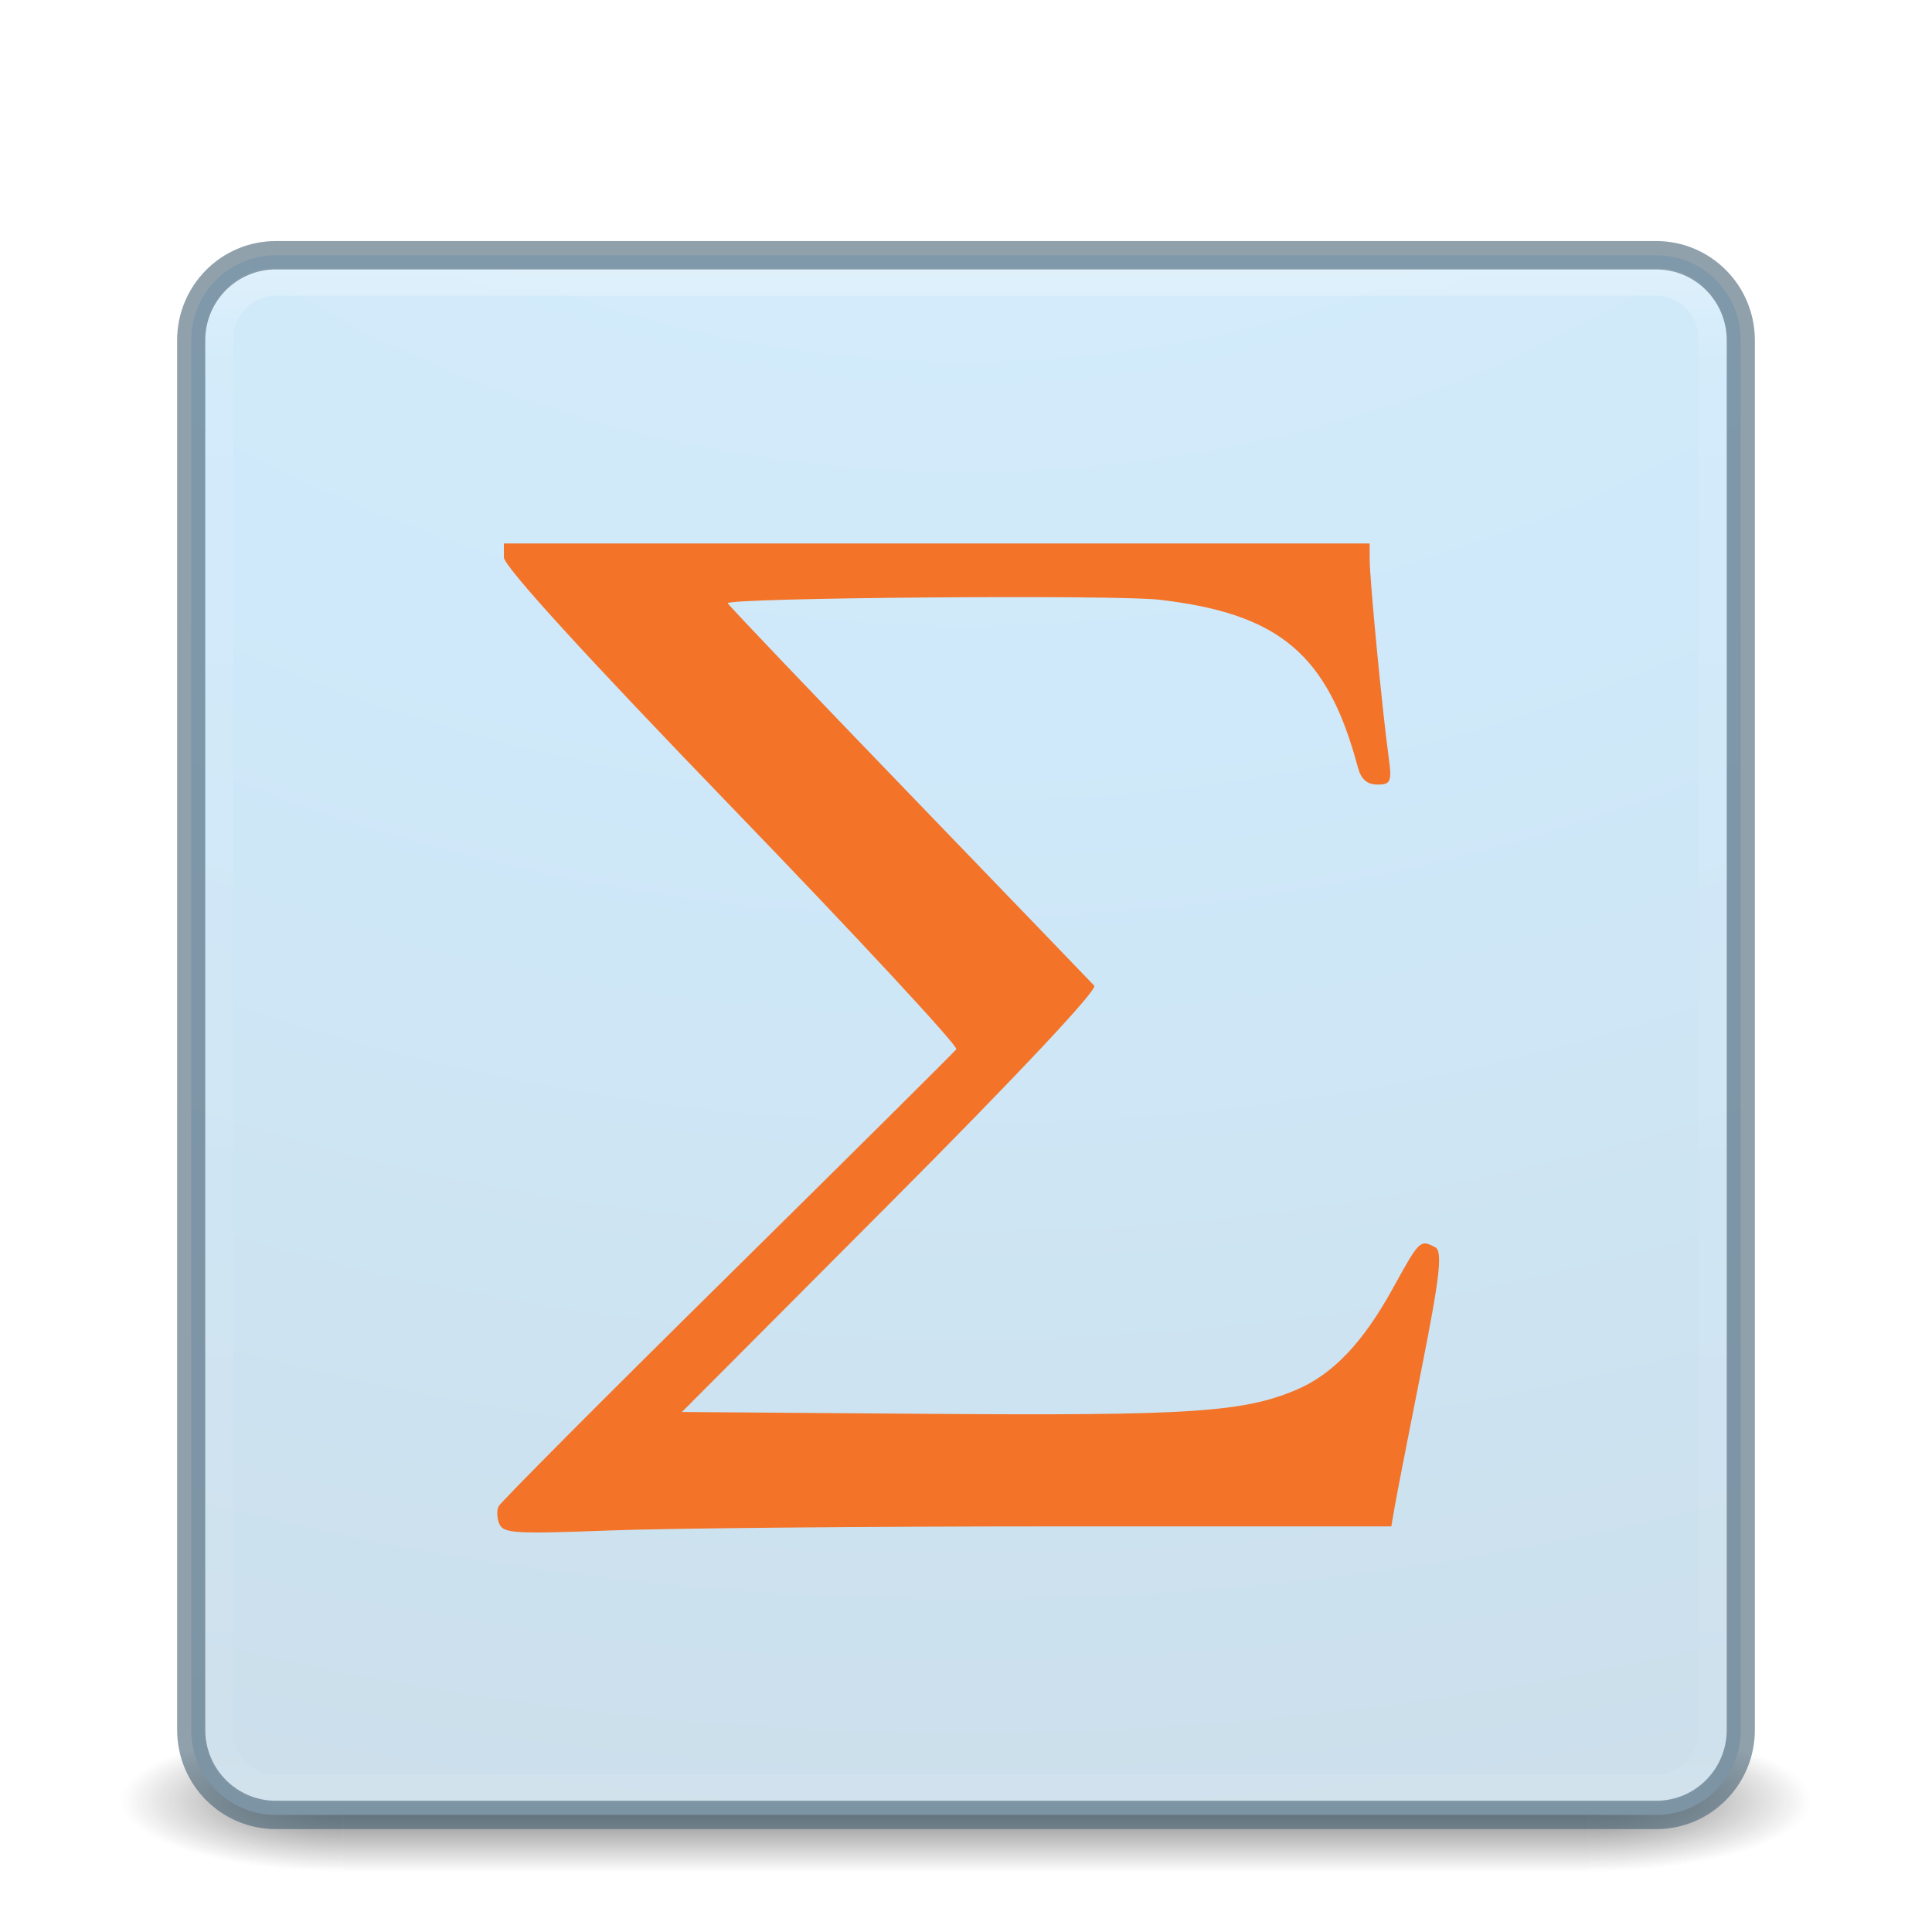
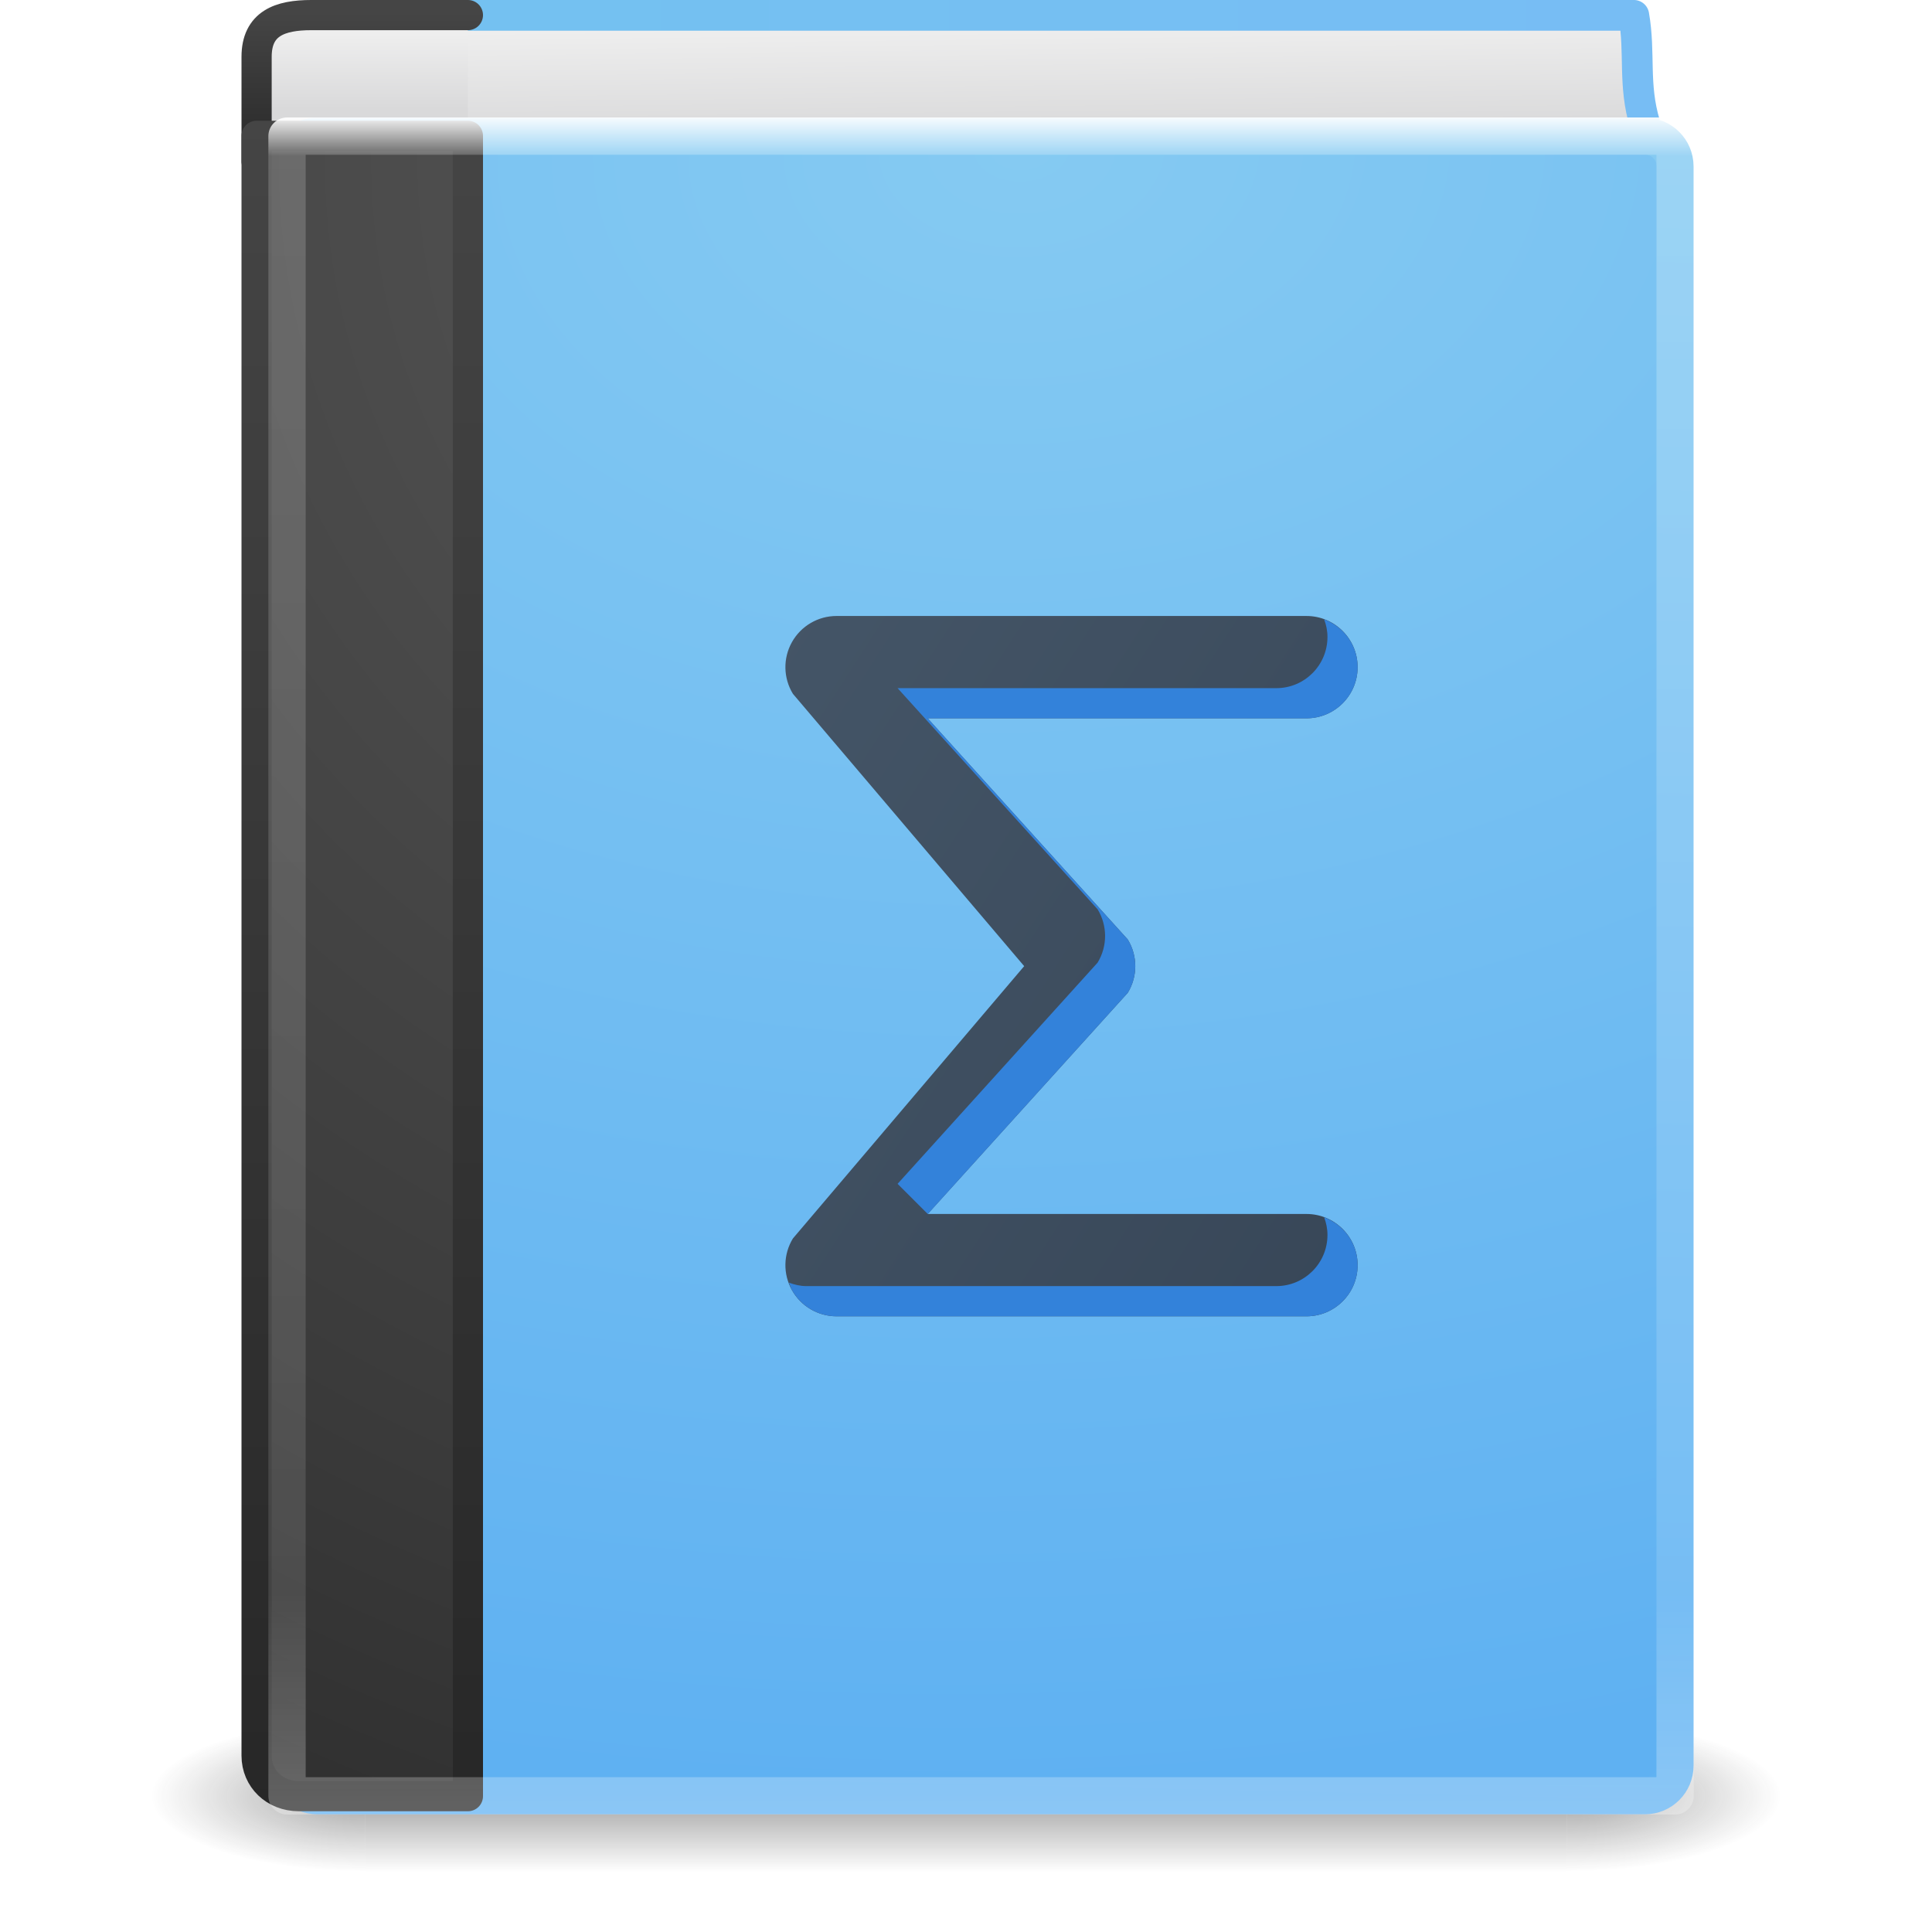
- <svg xmlns="http://www.w3.org/2000/svg" xmlns:xlink="http://www.w3.org/1999/xlink" width="32" height="32" id="svg2" version="1.1">
-   <defs id="defs4">
+ <svg xmlns="http://www.w3.org/2000/svg" xmlns:xlink="http://www.w3.org/1999/xlink" version="1.1" width="32" height="32" id="svg4223">
+   <defs id="defs4225">
+     <linearGradient id="linearGradient1077">
+       <stop style="stop-color:#445567;stop-opacity:1;" offset="0" id="stop1073" />
+       <stop style="stop-color:#253141;stop-opacity:1" offset="1" id="stop1075" />
+     </linearGradient>
+     <linearGradient id="linearGradient1190">
+       <stop offset="0" style="stop-color:#ffffff;stop-opacity:1" id="stop1182" />
+       <stop offset="0.025" style="stop-color:#ffffff;stop-opacity:0.179" id="stop1184" />
+       <stop offset="0.868" style="stop-color:#ffffff;stop-opacity:0.114" id="stop1186" />
+       <stop offset="1" style="stop-color:#ffffff;stop-opacity:0.277" id="stop1188" />
+     </linearGradient>
+     <linearGradient id="linearGradient1180">
+       <stop offset="0" style="stop-color:#73c2f0;stop-opacity:1" id="stop1176" />
+       <stop offset="1" style="stop-color:#77bdf4;stop-opacity:1" id="stop1178" />
+     </linearGradient>
+     <linearGradient id="linearGradient1174">
+       <stop id="stop1166" style="stop-color:#85caf2;stop-opacity:1" offset="0" />
+       <stop id="stop1172" style="stop-color:#5fb1f2;stop-opacity:1" offset="1" />
+     </linearGradient>
+     <linearGradient id="linearGradient1080">
+       <stop offset="0" style="stop-color:#5e9af3;stop-opacity:1;" id="stop1076" />
+       <stop offset="1" style="stop-color:#002e99;stop-opacity:1" id="stop1078" />
+     </linearGradient>
+     <linearGradient id="linearGradient1074">
+       <stop offset="0" style="stop-color:#85caf2;stop-opacity:1" id="stop1070" />
+       <stop offset="1" style="stop-color:#002e99;stop-opacity:1" id="stop1072" />
+     </linearGradient>
+     <linearGradient id="linearGradient4301">
+       <stop offset="0" style="stop-color:#5ebef3;stop-opacity:1;" id="stop4303" />
+       <stop offset="1" style="stop-color:#502c13;stop-opacity:1;" id="stop4305" />
+     </linearGradient>
+     <linearGradient id="linearGradient4251">
+       <stop id="stop4253" style="stop-color:#f3b15e;stop-opacity:1;" offset="0" />
+       <stop id="stop4255" style="stop-color:#502c13;stop-opacity:1;" offset="1" />
+     </linearGradient>
+     <linearGradient id="linearGradient4201">
+       <stop id="stop4203" style="stop-color:#ff5252;stop-opacity:1;" offset="0" />
+       <stop id="stop4205" style="stop-color:#6e3238;stop-opacity:1;" offset="1" />
+     </linearGradient>
+     <linearGradient id="linearGradient4151">
+       <stop offset="0" style="stop-color:#734747;stop-opacity:1;" id="stop4153" />
+       <stop offset="1" style="stop-color:#6f4545;stop-opacity:1;" id="stop4155" />
+     </linearGradient>
+     <linearGradient id="linearGradient4145">
+       <stop offset="0" style="stop-color:#a77171;stop-opacity:1;" id="stop4147" />
+       <stop offset="1" style="stop-color:#6f4545;stop-opacity:1;" id="stop4149" />
+     </linearGradient>
+     <linearGradient id="linearGradient4139">
+       <stop offset="0" style="stop-color:#f35e5e;stop-opacity:1;" id="stop4141" />
+       <stop offset="1" style="stop-color:#501319;stop-opacity:1;" id="stop4143" />
+     </linearGradient>
+     <linearGradient x1="24" y1="14.078" x2="24" y2="32.463" id="linearGradient3142-0" xlink:href="#linearGradient4070" gradientUnits="userSpaceOnUse" gradientTransform="matrix(1.216216,0,0,1.432432,2.810813,-2.37834)" />
+     <linearGradient id="linearGradient4070">
+       <stop id="stop4072" style="stop-color:#ffffff;stop-opacity:1" offset="0" />
+       <stop id="stop4074" style="stop-color:#ffffff;stop-opacity:0.235" offset="0.134" />
+       <stop id="stop4076" style="stop-color:#ffffff;stop-opacity:0.157" offset="0.947" />
+       <stop id="stop4078" style="stop-color:#ffffff;stop-opacity:0.392" offset="1" />
+     </linearGradient>
+     <radialGradient cx="13.003" cy="8.45" r="20" fx="13.003" fy="8.45" id="radialGradient3963" xlink:href="#linearGradient2867-449-88-871-390-598-476-591-434-148-57-177-641-289-620-227-114-444-680-744-8-7-7" gradientUnits="userSpaceOnUse" gradientTransform="matrix(0,1.915114,-1.624068,0,49.18345,-7.979005)" />
+     <linearGradient id="linearGradient2867-449-88-871-390-598-476-591-434-148-57-177-641-289-620-227-114-444-680-744-8-7-7">
+       <stop id="stop5430-8-6-8" style="stop-color:#5f5f5f;stop-opacity:1" offset="0" />
+       <stop id="stop5432-3-5-5" style="stop-color:#4f4f4f;stop-opacity:1" offset="0.262" />
+       <stop id="stop5434-1-6-9" style="stop-color:#3b3b3b;stop-opacity:1" offset="0.705" />
+       <stop id="stop5436-8-9-2" style="stop-color:#2b2b2b;stop-opacity:1" offset="1" />
+     </linearGradient>
+     <linearGradient x1="24" y1="31.26" x2="24" y2="10.166" id="linearGradient3965" xlink:href="#linearGradient3707-319-631-407-324-616-674-812-821-107-178-392-400-6-7-3" gradientUnits="userSpaceOnUse" gradientTransform="matrix(1.709209,0,0,1.812162,-5.560759,-12.07021)" />
+     <linearGradient id="linearGradient3707-319-631-407-324-616-674-812-821-107-178-392-400-6-7-3">
+       <stop id="stop5440-4-4-64" style="stop-color:#272727;stop-opacity:1" offset="0" />
+       <stop id="stop5442-3-5-7" style="stop-color:#454545;stop-opacity:1" offset="1" />
+     </linearGradient>
+     <linearGradient x1="24" y1="5" x2="24" y2="43" id="linearGradient3142" xlink:href="#linearGradient3731" gradientUnits="userSpaceOnUse" gradientTransform="matrix(1.216216,0,0,1.432432,2.810813,-2.378363)" />
+     <linearGradient id="linearGradient3731">
+       <stop id="stop3733" style="stop-color:#ffffff;stop-opacity:1" offset="0" />
+       <stop id="stop3735" style="stop-color:#ffffff;stop-opacity:0.235" offset="0.027" />
+       <stop id="stop3737" style="stop-color:#ffffff;stop-opacity:0.157" offset="0.974" />
+       <stop id="stop3739" style="stop-color:#ffffff;stop-opacity:0.392" offset="1" />
+     </linearGradient>
+     <radialGradient cx="7.496" cy="8.45" r="20" fx="7.496" fy="8.45" id="radialGradient3145" xlink:href="#linearGradient2867-449-88-871-390-598-476-591-434-148-57-177-641-289-620-227-114-444-680-744-8" gradientUnits="userSpaceOnUse" gradientTransform="matrix(2.7199858e-8,3.295755,-3.46116,-6.0720387e-8,65.04615,-19.38243)" />
+     <linearGradient id="linearGradient2867-449-88-871-390-598-476-591-434-148-57-177-641-289-620-227-114-444-680-744-8">
+       <stop id="stop5430-8" style="stop-color:#5f5f5f;stop-opacity:1" offset="0" />
+       <stop id="stop5432-3" style="stop-color:#4f4f4f;stop-opacity:1" offset="0.262" />
+       <stop id="stop5434-1" style="stop-color:#3b3b3b;stop-opacity:1" offset="0.705" />
+       <stop id="stop5436-8" style="stop-color:#2b2b2b;stop-opacity:1" offset="1" />
+     </linearGradient>
+     <linearGradient x1="24" y1="44" x2="24" y2="3.899" id="linearGradient3147" xlink:href="#linearGradient3707-319-631-407-324-616-674-812-821-107-178-392-400-6" gradientUnits="userSpaceOnUse" gradientTransform="matrix(1.4,0,0,1.410256,2.200001,-1.846174)" />
+     <linearGradient id="linearGradient3707-319-631-407-324-616-674-812-821-107-178-392-400-6">
+       <stop id="stop5440-4" style="stop-color:#272727;stop-opacity:1" offset="0" />
+       <stop id="stop5442-3" style="stop-color:#454545;stop-opacity:1" offset="1" />
+     </linearGradient>
+     <linearGradient id="linearGradient8967">
+       <stop id="stop8969" style="stop-color:#5e9af3;stop-opacity:1;" offset="0" />
+       <stop id="stop8971" style="stop-color:#2d3c59;stop-opacity:1;" offset="1" />
+     </linearGradient>
+     <linearGradient x1="32.256" y1="4.683" x2="32.256" y2="60.876" id="linearGradient3153" xlink:href="#linearGradient3319" gradientUnits="userSpaceOnUse" gradientTransform="matrix(0.9482528,0,0,0.9889482,2.155905,-0.3658631)" />
+     <linearGradient id="linearGradient3319">
+       <stop id="stop3321" style="stop-color:#7189a7;stop-opacity:1;" offset="0" />
+       <stop id="stop3323" style="stop-color:#45556f;stop-opacity:1;" offset="1" />
+     </linearGradient>
+     <linearGradient x1="10.654" y1="1" x2="10.654" y2="3" id="linearGradient3156" xlink:href="#linearGradient2346" gradientUnits="userSpaceOnUse" gradientTransform="matrix(1.4,0,0,1.250008,-0.6000138,-0.1250361)" />
+     <linearGradient id="linearGradient2346">
+       <stop id="stop2348" style="stop-color:#eeeeee;stop-opacity:1" offset="0" />
+       <stop id="stop2350" style="stop-color:#d9d9da;stop-opacity:1" offset="1" />
+     </linearGradient>
+     <linearGradient x1="24" y1="44" x2="24" y2="3.899" id="linearGradient3158" xlink:href="#linearGradient3707-319-631-407-324-616-674-812-821-107-178-392-400-6-2" gradientUnits="userSpaceOnUse" gradientTransform="matrix(1.4,0,0,0.1282052,2.200352,-0.07692425)" />
+     <linearGradient id="linearGradient3707-319-631-407-324-616-674-812-821-107-178-392-400-6-2">
+       <stop id="stop5440-4-8" style="stop-color:#272727;stop-opacity:1" offset="0" />
+       <stop id="stop5442-3-8" style="stop-color:#454545;stop-opacity:1" offset="1" />
+     </linearGradient>
+     <linearGradient id="linearGradient4652">
+       <stop id="stop4654" style="stop-color:#9b876c;stop-opacity:1" offset="0" />
+       <stop id="stop4656" style="stop-color:#9b876c;stop-opacity:1" offset="0.96" />
+       <stop id="stop4658" style="stop-color:#c2c2c2;stop-opacity:1" offset="0.963" />
+       <stop id="stop4660" style="stop-color:#c2c2c2;stop-opacity:1" offset="1" />
+     </linearGradient>
+     <linearGradient x1="24.627" y1="3.123" x2="24.64" y2="4.883" id="linearGradient4219" xlink:href="#linearGradient2346" gradientUnits="userSpaceOnUse" gradientTransform="matrix(1.348499,0,0,2.041836,1.284769,-5.518333)" />
+     <linearGradient x1="5.212" y1="0.065" x2="54.887" y2="0.065" id="linearGradient4221" xlink:href="#linearGradient4652" gradientUnits="userSpaceOnUse" gradientTransform="matrix(0.9620091,0,0,0.99188,2.534991,-0.2236392)" />
+     <radialGradient cx="4.993" cy="43.5" r="2.5" fx="4.993" fy="43.5" id="radialGradient2873-966-168" xlink:href="#linearGradient3688-166-749" gradientUnits="userSpaceOnUse" gradientTransform="matrix(2.003784,0,0,1.4,27.98813,-17.4)" />
+     <linearGradient id="linearGradient3688-166-749">
+       <stop id="stop2883" style="stop-color:#181818;stop-opacity:1" offset="0" />
+       <stop id="stop2885" style="stop-color:#181818;stop-opacity:0" offset="1" />
+     </linearGradient>
+     <radialGradient cx="4.993" cy="43.5" r="2.5" fx="4.993" fy="43.5" id="radialGradient2875-742-326" xlink:href="#linearGradient3688-464-309" gradientUnits="userSpaceOnUse" gradientTransform="matrix(2.003784,0,0,1.4,-20.01187,-104.4)" />
+     <linearGradient id="linearGradient3688-464-309">
+       <stop id="stop2889" style="stop-color:#181818;stop-opacity:1" offset="0" />
+       <stop id="stop2891" style="stop-color:#181818;stop-opacity:0" offset="1" />
+     </linearGradient>
+     <linearGradient x1="25.058" y1="47.028" x2="25.058" y2="39.999" id="linearGradient2877-634-617" xlink:href="#linearGradient3702-501-757" gradientUnits="userSpaceOnUse" />
+     <linearGradient id="linearGradient3702-501-757">
+       <stop id="stop2895" style="stop-color:#181818;stop-opacity:0" offset="0" />
+       <stop id="stop2897" style="stop-color:#181818;stop-opacity:1" offset="0.5" />
+       <stop id="stop2899" style="stop-color:#181818;stop-opacity:0" offset="1" />
+     </linearGradient>
+     <radialGradient cx="32.5" cy="8.557" r="23.5" fx="32.5" fy="8.557" id="radialGradient3831" xlink:href="#linearGradient8967" gradientUnits="userSpaceOnUse" gradientTransform="matrix(0,2.8186,-3.358332,0,61.2356,-87.53716)" />
+     <linearGradient id="linearGradient3242-7">
+       <stop id="stop3244-5" style="stop-color:#eef87e;stop-opacity:1" offset="0" />
+       <stop id="stop3246-9" style="stop-color:#cde34f;stop-opacity:1" offset="0.262" />
+       <stop id="stop3248-7" style="stop-color:#93b723;stop-opacity:1" offset="0.661" />
+       <stop id="stop3250-8" style="stop-color:#5a7e0d;stop-opacity:1" offset="1" />
+     </linearGradient>
+     <linearGradient id="linearGradient2490-3">
+       <stop id="stop2492-3" style="stop-color:#3f7010;stop-opacity:1" offset="0" />
+       <stop id="stop2494-8" style="stop-color:#84a718;stop-opacity:1" offset="1" />
+     </linearGradient>
+     <linearGradient x1="22.369" y1="8.032" x2="22.369" y2="38.274" id="linearGradient3076" xlink:href="#linearGradient4418" gradientUnits="userSpaceOnUse" gradientTransform="matrix(0.810162,0,0,0.8052748,30.87761,31.35532)" />
+     <linearGradient id="linearGradient4418">
+       <stop id="stop4420" style="stop-color:#ffffff;stop-opacity:1" offset="0" />
+       <stop id="stop4422" style="stop-color:#ffffff;stop-opacity:0.235" offset="0.384" />
+       <stop id="stop4424" style="stop-color:#ffffff;stop-opacity:0.157" offset="0.617" />
+       <stop id="stop4426" style="stop-color:#ffffff;stop-opacity:0.392" offset="1" />
+     </linearGradient>
+     <radialGradient cx="65.916" cy="48.449" r="31" fx="65.916" fy="48.449" id="radialGradient3345" xlink:href="#linearGradient3242-7" gradientUnits="userSpaceOnUse" gradientTransform="matrix(0,1.242076,-1.351224,0,114.6003,-44.65654)" />
+     <linearGradient x1="72.422" y1="123.191" x2="72.422" y2="52.809" id="linearGradient3347" xlink:href="#linearGradient2490-3" gradientUnits="userSpaceOnUse" gradientTransform="matrix(0.3711735,0,0,0.3742099,16.33673,17.05632)" />
+     <linearGradient id="linearGradient3977-4">
+       <stop offset="0" style="stop-color:#ffffff;stop-opacity:1;" id="stop3979-7" />
+       <stop id="stop3981-6" style="stop-color:#ffffff;stop-opacity:0.235;" offset="0.036" />
+       <stop offset="0.951" style="stop-color:#ffffff;stop-opacity:0.157;" id="stop3983-5" />
+       <stop offset="1" style="stop-color:#ffffff;stop-opacity:0.392;" id="stop3985-6" />
+     </linearGradient>
+     <linearGradient id="linearGradient3600-9">
+       <stop id="stop3602-3" style="stop-color:#f4f4f4;stop-opacity:1" offset="0" />
+       <stop id="stop3604-7" style="stop-color:#dbdbdb;stop-opacity:1" offset="1" />
+     </linearGradient>
+     <linearGradient id="linearGradient3104">
+       <stop id="stop3106" style="stop-color:#a0a0a0;stop-opacity:1;" offset="0" />
+       <stop id="stop3108" style="stop-color:#bebebe;stop-opacity:1;" offset="1" />
+     </linearGradient>
+     <linearGradient id="linearGradient5048">
+       <stop offset="0" style="stop-color:#000000;stop-opacity:0" id="stop5050" />
+       <stop offset="0.5" style="stop-color:#000000;stop-opacity:1" id="stop5056" />
+       <stop offset="1" style="stop-color:#000000;stop-opacity:0" id="stop5052" />
+     </linearGradient>
+     <linearGradient id="linearGradient5060">
+       <stop offset="0" style="stop-color:#000000;stop-opacity:1" id="stop5062" />
+       <stop offset="1" style="stop-color:#000000;stop-opacity:0" id="stop5064" />
+     </linearGradient>
+     <linearGradient gradientTransform="matrix(0.09153846,0,0,0.02058823,-1.084616,49.45142)" gradientUnits="userSpaceOnUse" xlink:href="#linearGradient5048-7" id="linearGradient3128" y2="609.505" x2="302.857" y1="366.648" x1="302.857" />
+     <linearGradient id="linearGradient5048-7">
+       <stop offset="0" style="stop-color:#000000;stop-opacity:0" id="stop5050-3" />
+       <stop offset="0.5" style="stop-color:#000000;stop-opacity:1" id="stop5056-3" />
+       <stop offset="1" style="stop-color:#000000;stop-opacity:0" id="stop5052-6" />
+     </linearGradient>
+     <radialGradient gradientTransform="matrix(-0.03132632,0,0,0.02058823,28.77914,49.45142)" gradientUnits="userSpaceOnUse" xlink:href="#linearGradient5060-8" id="radialGradient3060" fy="486.648" fx="605.714" r="117.143" cy="486.648" cx="605.714" />
+     <linearGradient id="linearGradient5060-8">
+       <stop offset="0" style="stop-color:#000000;stop-opacity:1" id="stop5062-9" />
+       <stop offset="1" style="stop-color:#000000;stop-opacity:0" id="stop5064-2" />
+     </linearGradient>
+     <radialGradient gradientTransform="matrix(0.03132633,0,0,0.02058823,35.22086,49.45142)" gradientUnits="userSpaceOnUse" xlink:href="#linearGradient5060-8" id="radialGradient3057" fy="486.648" fx="605.714" r="117.143" cy="486.648" cx="605.714" />
+     <linearGradient id="linearGradient3600-9-3">
+       <stop offset="0" style="stop-color:#f4f4f4;stop-opacity:1" id="stop3602-3-0" />
+       <stop offset="1" style="stop-color:#dbdbdb;stop-opacity:1" id="stop3604-7-5" />
+     </linearGradient>
+     <linearGradient gradientTransform="matrix(1.314283,0,0,1.260239,0.4572141,-2.17932)" gradientUnits="userSpaceOnUse" xlink:href="#linearGradient3600-9-3" id="linearGradient3054" y2="47.013" x2="25.132" y1="0.985" x1="25.132" />
+     <linearGradient id="linearGradient3977-4-1">
+       <stop offset="0" style="stop-color:#ffffff;stop-opacity:1" id="stop3979-7-7" />
+       <stop offset="0.012" style="stop-color:#ffffff;stop-opacity:0.235" id="stop3981-6-3" />
+       <stop offset="0.988" style="stop-color:#ffffff;stop-opacity:0.157" id="stop3983-5-7" />
+       <stop offset="1" style="stop-color:#ffffff;stop-opacity:0.392" id="stop3985-6-7" />
+     </linearGradient>
+     <linearGradient gradientTransform="matrix(1.216216,0,0,1.540538,2.810818,-6.97295)" gradientUnits="userSpaceOnUse" xlink:href="#linearGradient3977-4-1" id="linearGradient3051" y2="42.1" x2="24" y1="5.864" x1="24" />
+     <linearGradient id="linearGradient3104-6">
+       <stop offset="0" style="stop-color:#000000;stop-opacity:0.318" id="stop3106-3" />
+       <stop offset="1" style="stop-color:#000000;stop-opacity:0.24" id="stop3108-9" />
+     </linearGradient>
+     <linearGradient gradientTransform="matrix(1.084352,0,0,1.199737,79.55086,-4.16286)" gradientUnits="userSpaceOnUse" xlink:href="#linearGradient3104-6" id="linearGradient3048" y2="2.906" x2="-51.786" y1="50.786" x1="-51.786" />
+     <linearGradient id="linearGradient3104-5">
+       <stop offset="0" style="stop-color:#aaaaaa;stop-opacity:1" id="stop3106-2" />
+       <stop offset="1" style="stop-color:#c8c8c8;stop-opacity:1" id="stop3108-5" />
+     </linearGradient>
+     <linearGradient gradientTransform="matrix(1.342857,0,0,1.34074,-2.433093,-4.25203)" gradientUnits="userSpaceOnUse" xlink:href="#linearGradient3104-5" id="linearGradient3072" y2="3.364" x2="22.004" y1="47.813" x1="22.004" />
+     <radialGradient xlink:href="#linearGradient3688-166-749" id="radialGradient4115" gradientUnits="userSpaceOnUse" gradientTransform="matrix(2.003784,0,0,1.4,27.98813,-17.4)" cx="4.993" cy="43.5" fx="4.993" fy="43.5" r="2.5" />
+     <radialGradient xlink:href="#linearGradient3688-464-309" id="radialGradient4117" gradientUnits="userSpaceOnUse" gradientTransform="matrix(2.003784,0,0,1.4,-20.01187,-104.4)" cx="4.993" cy="43.5" fx="4.993" fy="43.5" r="2.5" />
+     <linearGradient xlink:href="#linearGradient3702-501-757" id="linearGradient4119" gradientUnits="userSpaceOnUse" x1="25.058" y1="47.028" x2="25.058" y2="39.999" />
+     <linearGradient xlink:href="#linearGradient2346" id="linearGradient4121" gradientUnits="userSpaceOnUse" gradientTransform="matrix(0.6742497,0,0,1.020918,0.6423845,29.24083)" x1="24.627" y1="3.123" x2="24.64" y2="4.883" />
+     <linearGradient xlink:href="#linearGradient1180" id="linearGradient4123" gradientUnits="userSpaceOnUse" gradientTransform="matrix(0.4810045,0,0,0.49594,1.267496,31.88818)" x1="5.212" y1="0.065" x2="54.887" y2="0.065" />
+     <linearGradient xlink:href="#linearGradient2346" id="linearGradient4125" gradientUnits="userSpaceOnUse" gradientTransform="matrix(0.6999999,0,0,0.6250041,-0.300007,31.93748)" x1="10.654" y1="1" x2="10.654" y2="3" />
+     <linearGradient xlink:href="#linearGradient3707-319-631-407-324-616-674-812-821-107-178-392-400-6-2" id="linearGradient4127" gradientUnits="userSpaceOnUse" gradientTransform="matrix(0.6999999,0,0,0.06410258,1.100176,31.96154)" x1="24" y1="44" x2="24" y2="3.899" />
+     <radialGradient xlink:href="#linearGradient1174" id="radialGradient4129" gradientUnits="userSpaceOnUse" gradientTransform="matrix(0.04895942,1.156342,-1.677663,0.07103209,28.99937,-4.049417)" cx="32.806" cy="8.157" fx="32.806" fy="8.157" r="23.5" />
+     <linearGradient xlink:href="#linearGradient1174" id="linearGradient4131" gradientUnits="userSpaceOnUse" gradientTransform="matrix(0.4741264,0,0,0.4944741,1.077953,31.81707)" x1="33.416" y1="5.355" x2="32.256" y2="60.876" />
+     <radialGradient xlink:href="#linearGradient2867-449-88-871-390-598-476-591-434-148-57-177-641-289-620-227-114-444-680-744-8" id="radialGradient4133" gradientUnits="userSpaceOnUse" gradientTransform="matrix(1.3599929e-8,1.647878,-1.73058,-3.0360192e-8,32.52307,22.30879)" cx="7.496" cy="8.45" fx="7.496" fy="8.45" r="20" />
+     <linearGradient xlink:href="#linearGradient3707-319-631-407-324-616-674-812-821-107-178-392-400-6" id="linearGradient4135" gradientUnits="userSpaceOnUse" gradientTransform="matrix(0.7000001,0,0,0.7051282,1.1,31.07691)" x1="24" y1="44" x2="24" y2="3.899" />
+     <linearGradient xlink:href="#linearGradient1190" id="linearGradient4137" gradientUnits="userSpaceOnUse" gradientTransform="matrix(0.6213739,0,0,0.742986,1.336848,30.16834)" x1="24" y1="5" x2="24" y2="43" />
    <linearGradient id="linearGradient25914">
-       <stop style="stop-color:#000000;stop-opacity:1;" offset="0" id="stop25916" />
-       <stop id="stop25922" offset="0.5" style="stop-color:#000000;stop-opacity:0.251;" />
-       <stop style="stop-color:#000000;stop-opacity:1;" offset="1" id="stop25918" />
+       <stop id="stop25916" offset="0" style="stop-color:#000000;stop-opacity:1;" />
+       <stop style="stop-color:#000000;stop-opacity:0.251;" offset="0.5" id="stop25922" />
+       <stop id="stop25918" offset="1" style="stop-color:#000000;stop-opacity:1;" />
    </linearGradient>
    <linearGradient id="linearGradient3671-580-6">
-       <stop id="stop4088-6" style="stop-color:#daeefb;stop-opacity:1;" offset="0" />
-       <stop id="stop4090-4" style="stop-color:#cfe9fa;stop-opacity:1;" offset="0.262" />
-       <stop id="stop4092-6" style="stop-color:#c9d6de;stop-opacity:1;" offset="0.705" />
-       <stop id="stop4094-2" style="stop-color:#7797ab;stop-opacity:1;" offset="1" />
+       <stop offset="0" style="stop-color:#daeefb;stop-opacity:1;" id="stop4088-6" />
+       <stop offset="0.262" style="stop-color:#cfe9fa;stop-opacity:1;" id="stop4090-4" />
+       <stop offset="0.705" style="stop-color:#c9d6de;stop-opacity:1;" id="stop4092-6" />
+       <stop offset="1" style="stop-color:#7797ab;stop-opacity:1;" id="stop4094-2" />
    </linearGradient>
    <linearGradient id="linearGradient3707-662-8">
-       <stop id="stop4098-9" style="stop-color:#542f57;stop-opacity:1" offset="0" />
-       <stop id="stop4100-6" style="stop-color:#bb5ca4;stop-opacity:1" offset="1" />
+       <stop offset="0" style="stop-color:#542f57;stop-opacity:1" id="stop4098-9" />
+       <stop offset="1" style="stop-color:#bb5ca4;stop-opacity:1" id="stop4100-6" />
    </linearGradient>
    <linearGradient id="linearGradient3924-2-2-5-8">
-       <stop id="stop3926-9-4-9-6" style="stop-color:#ffffff;stop-opacity:1" offset="0" />
-       <stop id="stop3928-9-8-6-5" style="stop-color:#ffffff;stop-opacity:0.235" offset="0.063" />
-       <stop id="stop3930-3-5-1-7" style="stop-color:#ffffff;stop-opacity:0.157" offset="0.951" />
-       <stop id="stop3932-8-0-4-8" style="stop-color:#ffffff;stop-opacity:0.392" offset="1" />
-     </linearGradient>
-     <radialGradient cx="4.993" cy="43.5" r="2.5" fx="4.993" fy="43.5" id="radialGradient3337-2-2" xlink:href="#linearGradient3688-166-749-4-0-3-8" gradientUnits="userSpaceOnUse" gradientTransform="matrix(2.003784,0,0,1.4,27.98813,-17.4)" />
-     <linearGradient id="linearGradient3688-166-749-4-0-3-8">
-       <stop id="stop2883-4-0-1-8" style="stop-color:#181818;stop-opacity:1" offset="0" />
-       <stop id="stop2885-9-2-9-6" style="stop-color:#181818;stop-opacity:0" offset="1" />
-     </linearGradient>
-     <radialGradient cx="4.993" cy="43.5" r="2.5" fx="4.993" fy="43.5" id="radialGradient3339-1-4" xlink:href="#linearGradient3688-464-309-9-2-4-2" gradientUnits="userSpaceOnUse" gradientTransform="matrix(2.003784,0,0,1.4,-20.01187,-104.4)" />
-     <linearGradient id="linearGradient3688-464-309-9-2-4-2">
-       <stop id="stop2889-7-9-6-9" style="stop-color:#181818;stop-opacity:1" offset="0" />
-       <stop id="stop2891-6-6-1-7" style="stop-color:#181818;stop-opacity:0" offset="1" />
-     </linearGradient>
-     <linearGradient id="linearGradient3702-501-757-8-4-1-1">
-       <stop id="stop2895-8-9-9-1" style="stop-color:#181818;stop-opacity:0" offset="0" />
-       <stop id="stop2897-7-8-7-7" style="stop-color:#181818;stop-opacity:1" offset="0.5" />
-       <stop id="stop2899-4-5-1-5" style="stop-color:#181818;stop-opacity:0" offset="1" />
-     </linearGradient>
-     <radialGradient xlink:href="#linearGradient3671-580-6" id="radialGradient24427" cx="32" cy="1024.362" fx="32" fy="1024.362" r="7" gradientTransform="matrix(1,0,0,1.714286,0,-731.6873)" gradientUnits="userSpaceOnUse" />
-     <linearGradient xlink:href="#linearGradient3671-580-6" id="linearGradient24444" x1="32" y1="24" x2="32" y2="48" gradientUnits="userSpaceOnUse" />
-     <radialGradient xlink:href="#linearGradient3688-166-749-4-0-3-8" id="radialGradient3246" gradientUnits="userSpaceOnUse" gradientTransform="matrix(2.003784,0,0,1.4,27.98813,-17.4)" cx="4.993" cy="43.5" fx="4.993" fy="43.5" r="2.5" />
-     <radialGradient xlink:href="#linearGradient3688-464-309-9-2-4-2" id="radialGradient3248" gradientUnits="userSpaceOnUse" gradientTransform="matrix(2.003784,0,0,1.4,-20.01187,-104.4)" cx="4.993" cy="43.5" fx="4.993" fy="43.5" r="2.5" />
-     <linearGradient xlink:href="#linearGradient3702-501-757-8-4-1-1" id="linearGradient3250" gradientUnits="userSpaceOnUse" x1="25.058" y1="47.028" x2="25.058" y2="39.999" />
-     <radialGradient xlink:href="#linearGradient3671-580-6" id="radialGradient3252" gradientUnits="userSpaceOnUse" gradientTransform="matrix(0,12.89009,-15.82491,0,190.7424,875.2643)" cx="7.145" cy="10.031" fx="7.145" fy="10.031" r="12.672" />
-     <linearGradient xlink:href="#linearGradient3924-2-2-5-8" id="linearGradient3254" gradientUnits="userSpaceOnUse" gradientTransform="matrix(1.432432,0,0,1.436283,-2.378381,985.8913)" x1="24" y1="5" x2="24" y2="43" />
-     <linearGradient xlink:href="#linearGradient3924-2-2-5-8" id="linearGradient3301" gradientUnits="userSpaceOnUse" gradientTransform="matrix(1.074322,0,0,1.07534,-1.28378,1001.967)" x1="24" y1="5" x2="24" y2="43" />
-     <radialGradient xlink:href="#linearGradient3671-580-6" id="radialGradient3304" gradientUnits="userSpaceOnUse" gradientTransform="matrix(0,9.65076,-11.86866,0,143.5565,919.1414)" cx="7.145" cy="10.031" fx="7.145" fy="10.031" r="12.672" />
-     <radialGradient xlink:href="#linearGradient3688-166-749-4-0-3-8" id="radialGradient3320" gradientUnits="userSpaceOnUse" gradientTransform="matrix(2.003784,0,0,1.4,27.98813,-17.4)" cx="4.993" cy="43.5" fx="4.993" fy="43.5" r="2.5" />
-     <radialGradient xlink:href="#linearGradient3688-464-309-9-2-4-2" id="radialGradient3322" gradientUnits="userSpaceOnUse" gradientTransform="matrix(2.003784,0,0,1.4,-20.01187,-104.4)" cx="4.993" cy="43.5" fx="4.993" fy="43.5" r="2.5" />
-     <linearGradient xlink:href="#linearGradient3702-501-757-8-4-1-1" id="linearGradient3324" gradientUnits="userSpaceOnUse" x1="25.058" y1="47.028" x2="25.058" y2="39.999" />
-     <radialGradient xlink:href="#linearGradient3671-580-6" id="radialGradient3326" gradientUnits="userSpaceOnUse" gradientTransform="matrix(0,9.65076,-11.86866,0,143.5565,919.1414)" cx="7.145" cy="10.031" fx="7.145" fy="10.031" r="12.672" />
-     <linearGradient xlink:href="#linearGradient3924-2-2-5-8" id="linearGradient3328" gradientUnits="userSpaceOnUse" gradientTransform="matrix(1.074322,0,0,1.07534,-1.28378,1001.967)" x1="24" y1="5" x2="24" y2="43" />
+       <stop offset="0" style="stop-color:#ffffff;stop-opacity:1" id="stop3926-9-4-9-6" />
+       <stop offset="0.063" style="stop-color:#ffffff;stop-opacity:0.235" id="stop3928-9-8-6-5" />
+       <stop offset="0.951" style="stop-color:#ffffff;stop-opacity:0.157" id="stop3930-3-5-1-7" />
+       <stop offset="1" style="stop-color:#ffffff;stop-opacity:0.392" id="stop3932-8-0-4-8" />
+     </linearGradient>
+     <radialGradient gradientTransform="matrix(2.003784,0,0,1.4,27.98813,-17.4)" gradientUnits="userSpaceOnUse" xlink:href="#linearGradient3688-166-749" id="radialGradient3337-2-2" fy="43.5" fx="4.993" r="2.5" cy="43.5" cx="4.993" />
+     <radialGradient gradientTransform="matrix(2.003784,0,0,1.4,-20.01187,-104.4)" gradientUnits="userSpaceOnUse" xlink:href="#linearGradient3688-166-749" id="radialGradient3339-1-4" fy="43.5" fx="4.993" r="2.5" cy="43.5" cx="4.993" />
+     <radialGradient gradientUnits="userSpaceOnUse" gradientTransform="matrix(1,0,0,1.714286,0,-731.6873)" r="7" fy="1024.362" fx="32" cy="1024.362" cx="32" id="radialGradient24427" xlink:href="#linearGradient3671-580-6" />
+     <linearGradient gradientUnits="userSpaceOnUse" y2="48" x2="32" y1="24" x1="32" id="linearGradient24444" xlink:href="#linearGradient3671-580-6" />
+     <linearGradient xlink:href="#linearGradient1077" id="linearGradient1079" x1="11.488" y1="17.444" x2="714.166" y2="470.959" gradientUnits="userSpaceOnUse" />
+     <linearGradient xlink:href="#linearGradient1077" id="linearGradient2191" gradientUnits="userSpaceOnUse" x1="11.488" y1="17.444" x2="714.166" y2="470.959" />
+     <linearGradient xlink:href="#linearGradient1077" id="linearGradient2193" gradientUnits="userSpaceOnUse" x1="11.488" y1="17.444" x2="714.166" y2="470.959" />
+     <linearGradient xlink:href="#linearGradient1077" id="linearGradient2195" gradientUnits="userSpaceOnUse" x1="11.488" y1="17.444" x2="714.166" y2="470.959" />
+     <linearGradient xlink:href="#linearGradient1077" id="linearGradient2197" gradientUnits="userSpaceOnUse" x1="11.488" y1="17.444" x2="714.166" y2="470.959" />
+     <linearGradient xlink:href="#linearGradient1077" id="linearGradient2199" gradientUnits="userSpaceOnUse" x1="11.488" y1="17.444" x2="714.166" y2="470.959" />
+     <linearGradient xlink:href="#linearGradient1077" id="linearGradient2201" gradientUnits="userSpaceOnUse" x1="11.488" y1="17.444" x2="714.166" y2="470.959" />
+     <linearGradient xlink:href="#linearGradient1077" id="linearGradient2203" gradientUnits="userSpaceOnUse" x1="11.488" y1="17.444" x2="714.166" y2="470.959" />
+     <linearGradient xlink:href="#linearGradient1077" id="linearGradient2205" gradientUnits="userSpaceOnUse" x1="11.488" y1="17.444" x2="714.166" y2="470.959" />
+     <linearGradient xlink:href="#linearGradient1077" id="linearGradient2207" gradientUnits="userSpaceOnUse" x1="11.488" y1="17.444" x2="714.166" y2="470.959" />
+     <linearGradient xlink:href="#linearGradient1077" id="linearGradient2209" gradientUnits="userSpaceOnUse" x1="11.488" y1="17.444" x2="714.166" y2="470.959" />
+     <linearGradient xlink:href="#linearGradient1077" id="linearGradient2211" gradientUnits="userSpaceOnUse" x1="11.488" y1="17.444" x2="714.166" y2="470.959" />
+     <linearGradient xlink:href="#linearGradient1077" id="linearGradient2213" gradientUnits="userSpaceOnUse" x1="11.488" y1="17.444" x2="714.166" y2="470.959" />
+     <linearGradient xlink:href="#linearGradient1077" id="linearGradient2215" gradientUnits="userSpaceOnUse" x1="11.488" y1="17.444" x2="714.166" y2="470.959" />
+     <linearGradient xlink:href="#linearGradient1077" id="linearGradient2217" gradientUnits="userSpaceOnUse" x1="11.488" y1="17.444" x2="714.166" y2="470.959" />
+     <linearGradient xlink:href="#linearGradient1077" id="linearGradient2219" gradientUnits="userSpaceOnUse" x1="11.488" y1="17.444" x2="714.166" y2="470.959" />
+     <linearGradient xlink:href="#linearGradient1077" id="linearGradient2221" gradientUnits="userSpaceOnUse" x1="11.488" y1="17.444" x2="714.166" y2="470.959" />
+     <linearGradient xlink:href="#linearGradient1077" id="linearGradient2223" gradientUnits="userSpaceOnUse" x1="11.488" y1="17.444" x2="714.166" y2="470.959" />
  </defs>
-   <g id="layer1" transform="translate(0,-1020.362)">
-     <g id="g3310" transform="matrix(0.6222222,0,0,0.6273564,0.7555557,392.7244)">
-       <g transform="matrix(1.184211,0,0,0.5347829,-3.921053,1024.727)" id="g3712-8-2-4-4" style="opacity:0.6">
-         <rect width="5" height="7" x="38" y="40" id="rect2801-5-5-7-9" style="fill:url(#radialGradient3320);fill-opacity:1;stroke:none" />
-         <rect width="5" height="7" x="-10" y="-47" transform="scale(-1,-1)" id="rect3696-3-0-3-7" style="fill:url(#radialGradient3322);fill-opacity:1;stroke:none" />
-         <rect width="28" height="7" x="10" y="40" id="rect3700-5-6-8-4" style="fill:url(#linearGradient3324);fill-opacity:1;stroke:none" />
+   <g transform="translate(98.98305,-1018.955)" id="layer1" />
+   <g id="layer2" style="display:none" transform="translate(0,-32)">
+     <rect style="opacity:1;fill:#216ac9;fill-opacity:0.587;fill-rule:evenodd;stroke:none;stroke-width:3.75;stroke-linecap:round;stroke-linejoin:round;stroke-miterlimit:4;stroke-dasharray:none;stroke-dashoffset:0;stroke-opacity:1;paint-order:markers fill stroke" id="rect1484" width="32" height="32" x="0" y="32" />
+   </g>
+   <g id="layer3" transform="translate(0,-32)">
+     <g transform="matrix(0.6749998,0,0,0.277778,-0.2000005,49.94444)" id="g4095" style="display:inline">
+       <g transform="matrix(1.052632,0,0,1.285713,-1.263158,-13.42854)" id="g4097" style="opacity:0.4">
+         <rect width="5" height="7" x="38" y="40" id="rect4099" style="fill:url(#radialGradient4115);fill-opacity:1;stroke:none" />
+         <rect width="5" height="7" x="-10" y="-47" transform="scale(-1)" id="rect4101" style="fill:url(#radialGradient4117);fill-opacity:1;stroke:none" />
+         <rect width="28" height="7" x="10" y="40" id="rect4103" style="fill:url(#linearGradient4119);fill-opacity:1;stroke:none" />
      </g>
-       <rect width="41.25" height="41.178" rx="2.25" ry="2.246" x="3.875" y="1007.187" id="rect5505-21-3-8-5-2" style="color:#000000;fill:url(#radialGradient3326);fill-opacity:1;fill-rule:nonzero;stroke:none;stroke-width:1;marker:none;visibility:visible;display:inline;overflow:visible;enable-background:accumulate" />
-       <rect width="39.75" height="39.788" rx="1.5" ry="1.497" x="4.625" y="1007.882" id="rect6741-5-0-2-3" style="opacity:0.3;fill:none;stroke:url(#linearGradient3328);stroke-width:0.749;stroke-linecap:round;stroke-linejoin:round;stroke-miterlimit:4;stroke-opacity:1;stroke-dasharray:none;stroke-dashoffset:0" />
-       <rect transform="matrix(0,-1,1,0,0,0)" width="41.178" height="41.25" rx="2.246" ry="2.25" x="-1048.365" y="3.875" id="rect5505-21-3-8-9-1-1" style="opacity:0.6;color:#000000;fill:none;stroke:#486374;stroke-width:0.749;stroke-linecap:round;stroke-linejoin:round;stroke-miterlimit:4;stroke-opacity:1;stroke-dasharray:none;stroke-dashoffset:0;marker:none;visibility:visible;display:inline;overflow:visible;enable-background:accumulate" />
-       <path id="path3059" d="m 12.083,1040.692 c -0.069,-0.148 -0.081,-0.362 -0.025,-0.474 0.055,-0.112 2.795,-2.842 6.089,-6.065 3.294,-3.224 6.036,-5.925 6.095,-6.003 0.059,-0.077 -2.627,-2.949 -5.968,-6.38 -3.914,-4.019 -6.075,-6.37 -6.075,-6.606 l -2.65e-4,-0.367 11.523,0 11.523,0 0.002,0.449 c 0.002,0.531 0.342,4.031 0.498,5.141 0.098,0.698 0.07,0.775 -0.291,0.775 -0.275,0 -0.438,-0.14 -0.521,-0.449 -0.802,-2.989 -2.083,-4.062 -5.286,-4.431 -1.191,-0.137 -11.489,-0.053 -11.489,0.092 0,0.033 2.159,2.28 4.799,4.994 2.639,2.714 4.87,5.011 4.958,5.105 0.096,0.103 -2.058,2.378 -5.409,5.713 l -5.568,5.541 6.62,0.049 c 6.893,0.051 8.322,-0.043 9.725,-0.63 0.982,-0.412 1.781,-1.244 2.585,-2.692 0.705,-1.27 0.721,-1.286 1.121,-1.077 0.203,0.106 0.128,0.762 -0.364,3.221 -0.34,1.699 -0.66,3.327 -0.711,3.619 l -0.092,0.53 -8.981,0 c -4.94,3e-4 -10.253,0.049 -11.807,0.107 -2.52,0.095 -2.839,0.078 -2.952,-0.164 z" style="fill:#f37329;fill-opacity:1" />
    </g>
+     <path d="M 27.246,34.058 C 27.047,33.4 27.171,32.882 27.061,32.254 H 6.754 l 0.12,1.991" id="path4105" style="display:inline;fill:url(#linearGradient4121);fill-opacity:1;stroke:url(#linearGradient4123);stroke-width:0.509;stroke-linecap:butt;stroke-linejoin:round;stroke-miterlimit:0;stroke-dasharray:none;stroke-dashoffset:0;stroke-opacity:1" />
+     <path d="M 7.75,34.75 H 4.95 c -0.4,0 -0.7,-0.026 -0.7,-0.061 v -1.748 c 0,-0.555 0.391,-0.691 0.904,-0.691 h 2.596" id="path4107" style="color:#000000;display:inline;overflow:visible;visibility:visible;fill:url(#linearGradient4125);fill-opacity:1;fill-rule:nonzero;stroke:url(#linearGradient4127);stroke-width:0.5;stroke-linecap:round;stroke-linejoin:round;stroke-miterlimit:4;stroke-dasharray:none;stroke-dashoffset:0;stroke-opacity:1;marker:none;enable-background:accumulate" />
+     <rect width="22.99" height="27.49" rx="0.5" ry="0.5" x="4.755" y="34.255" id="rect4109" style="display:inline;opacity:1;fill:url(#radialGradient4129);fill-opacity:1;stroke:url(#linearGradient4131);stroke-width:0.611;stroke-linecap:round;stroke-linejoin:round;stroke-miterlimit:2;stroke-dasharray:none;stroke-dashoffset:0;stroke-opacity:1" />
+     <path d="m 7.75,34.25 c 0,0 0,19.122 0,27.5 h -2.8 c -0.4,0 -0.7,-0.291 -0.7,-0.671 V 34.25 Z" id="path4111" style="color:#000000;display:inline;overflow:visible;visibility:visible;fill:url(#radialGradient4133);fill-opacity:1;fill-rule:nonzero;stroke:url(#linearGradient4135);stroke-width:0.5;stroke-linecap:round;stroke-linejoin:round;stroke-miterlimit:4;stroke-dasharray:none;stroke-dashoffset:0;stroke-opacity:1;marker:none;enable-background:accumulate" />
+     <rect width="22.991" height="27.49" x="4.754" y="34.255" id="rect4113" style="opacity:1;fill:none;stroke:url(#linearGradient4137);stroke-width:0.618;stroke-linecap:round;stroke-linejoin:round;stroke-miterlimit:2;stroke-dasharray:none;stroke-dashoffset:0;stroke-opacity:1" />
+     <g id="g1250" transform="matrix(0.04237129,0,0,0.04237129,11.9479,42.20264)" style="fill:url(#linearGradient1079);fill-opacity:1">
+       <g id="g1194" style="fill:url(#linearGradient2193);fill-opacity:1">
+         <path id="path1192" d="M 228.72,273.758 H 45.038 c -7.233,0 -13.9,-3.904 -17.441,-10.211 -3.54,-6.306 -3.399,-14.032 0.367,-20.206 L 118.376,136.879 27.964,30.417 C 24.197,24.243 24.057,16.517 27.597,10.211 31.137,3.904 37.805,0 45.038,0 H 228.72 c 11.046,0 20,8.954 20,20 0,11.046 -8.954,20 -20,20 H 80.668 l 78.21,86.462 c 3.902,6.396 3.902,14.438 0,20.834 L 80.668,233.758 H 228.72 c 11.046,0 20,8.954 20,20 0,11.046 -8.954,20 -20,20 z" style="fill:url(#linearGradient2191);fill-opacity:1" />
+       </g>
+       <g id="g1196" style="fill:url(#linearGradient2195);fill-opacity:1" />
+       <g id="g1198" style="fill:url(#linearGradient2197);fill-opacity:1" />
+       <g id="g1200" style="fill:url(#linearGradient2199);fill-opacity:1" />
+       <g id="g1202" style="fill:url(#linearGradient2201);fill-opacity:1" />
+       <g id="g1204" style="fill:url(#linearGradient2203);fill-opacity:1" />
+       <g id="g1206" style="fill:url(#linearGradient2205);fill-opacity:1" />
+       <g id="g1208" style="fill:url(#linearGradient2207);fill-opacity:1" />
+       <g id="g1210" style="fill:url(#linearGradient2209);fill-opacity:1" />
+       <g id="g1212" style="fill:url(#linearGradient2211);fill-opacity:1" />
+       <g id="g1214" style="fill:url(#linearGradient2213);fill-opacity:1" />
+       <g id="g1216" style="fill:url(#linearGradient2215);fill-opacity:1" />
+       <g id="g1218" style="fill:url(#linearGradient2217);fill-opacity:1" />
+       <g id="g1220" style="fill:url(#linearGradient2219);fill-opacity:1" />
+       <g id="g1222" style="fill:url(#linearGradient2221);fill-opacity:1" />
+       <g id="g1224" style="fill:url(#linearGradient2223);fill-opacity:1" />
+     </g>
+     <path style="fill:#3382da;fill-opacity:1;stroke-width:0.042" d="m 21.932,42.258 c 0.034,0.091 0.055,0.189 0.055,0.292 0,0.468 -0.379,0.848 -0.847,0.848 h -6.273 l 3.313,3.663 c 0.165,0.271 0.165,0.612 0,0.883 l -3.313,3.664 0.5,0.5 0.452,-0.5 2.861,-3.164 c 0.165,-0.271 0.165,-0.612 0,-0.883 l -3.313,-3.663 h 6.272 c 0.468,0 0.848,-0.38 0.848,-0.848 0,-0.365 -0.232,-0.672 -0.555,-0.792 z m 0,9.904 c 0.034,0.092 0.055,0.189 0.055,0.292 0,0.468 -0.379,0.848 -0.847,0.848 h -7.783 c -0.101,0 -0.197,-0.023 -0.289,-0.057 0.015,0.042 0.028,0.084 0.05,0.124 0.15,0.267 0.433,0.433 0.739,0.433 h 7.782 c 0.468,0 0.848,-0.379 0.848,-0.847 0,-0.365 -0.232,-0.673 -0.555,-0.793 z" id="path1290" />
+     <g id="g1294" transform="matrix(0.08474257,0,0,0.08474257,23.8958,20.40527)" />
+     <g id="g1296" transform="matrix(0.08474257,0,0,0.08474257,23.8958,20.40527)" />
+     <g id="g1298" transform="matrix(0.08474257,0,0,0.08474257,23.8958,20.40527)" />
+     <g id="g1300" transform="matrix(0.08474257,0,0,0.08474257,23.8958,20.40527)" />
+     <g id="g1302" transform="matrix(0.08474257,0,0,0.08474257,23.8958,20.40527)" />
+     <g id="g1304" transform="matrix(0.08474257,0,0,0.08474257,23.8958,20.40527)" />
+     <g id="g1306" transform="matrix(0.08474257,0,0,0.08474257,23.8958,20.40527)" />
+     <g id="g1308" transform="matrix(0.08474257,0,0,0.08474257,23.8958,20.40527)" />
+     <g id="g1310" transform="matrix(0.08474257,0,0,0.08474257,23.8958,20.40527)" />
+     <g id="g1312" transform="matrix(0.08474257,0,0,0.08474257,23.8958,20.40527)" />
+     <g id="g1314" transform="matrix(0.08474257,0,0,0.08474257,23.8958,20.40527)" />
+     <g id="g1316" transform="matrix(0.08474257,0,0,0.08474257,23.8958,20.40527)" />
+     <g id="g1318" transform="matrix(0.08474257,0,0,0.08474257,23.8958,20.40527)" />
+     <g id="g1320" transform="matrix(0.08474257,0,0,0.08474257,23.8958,20.40527)" />
+     <g id="g1322" transform="matrix(0.08474257,0,0,0.08474257,23.8958,20.40527)" />
+     <g id="g1258" transform="matrix(0.08474257,0,0,0.08474257,22.89629,19.40504)" />
+     <g id="g1260" transform="matrix(0.08474257,0,0,0.08474257,22.89629,19.40504)" />
+     <g id="g1262" transform="matrix(0.08474257,0,0,0.08474257,22.89629,19.40504)" />
+     <g id="g1264" transform="matrix(0.08474257,0,0,0.08474257,22.89629,19.40504)" />
+     <g id="g1266" transform="matrix(0.08474257,0,0,0.08474257,22.89629,19.40504)" />
+     <g id="g1268" transform="matrix(0.08474257,0,0,0.08474257,22.89629,19.40504)" />
+     <g id="g1270" transform="matrix(0.08474257,0,0,0.08474257,22.89629,19.40504)" />
+     <g id="g1272" transform="matrix(0.08474257,0,0,0.08474257,22.89629,19.40504)" />
+     <g id="g1274" transform="matrix(0.08474257,0,0,0.08474257,22.89629,19.40504)" />
+     <g id="g1276" transform="matrix(0.08474257,0,0,0.08474257,22.89629,19.40504)" />
+     <g id="g1278" transform="matrix(0.08474257,0,0,0.08474257,22.89629,19.40504)" />
+     <g id="g1280" transform="matrix(0.08474257,0,0,0.08474257,22.89629,19.40504)" />
+     <g id="g1282" transform="matrix(0.08474257,0,0,0.08474257,22.89629,19.40504)" />
+     <g id="g1284" transform="matrix(0.08474257,0,0,0.08474257,22.89629,19.40504)" />
+     <g id="g1286" transform="matrix(0.08474257,0,0,0.08474257,22.89629,19.40504)" />
  </g>
+   <g id="layer4" transform="translate(0,-32)" />
</svg>
